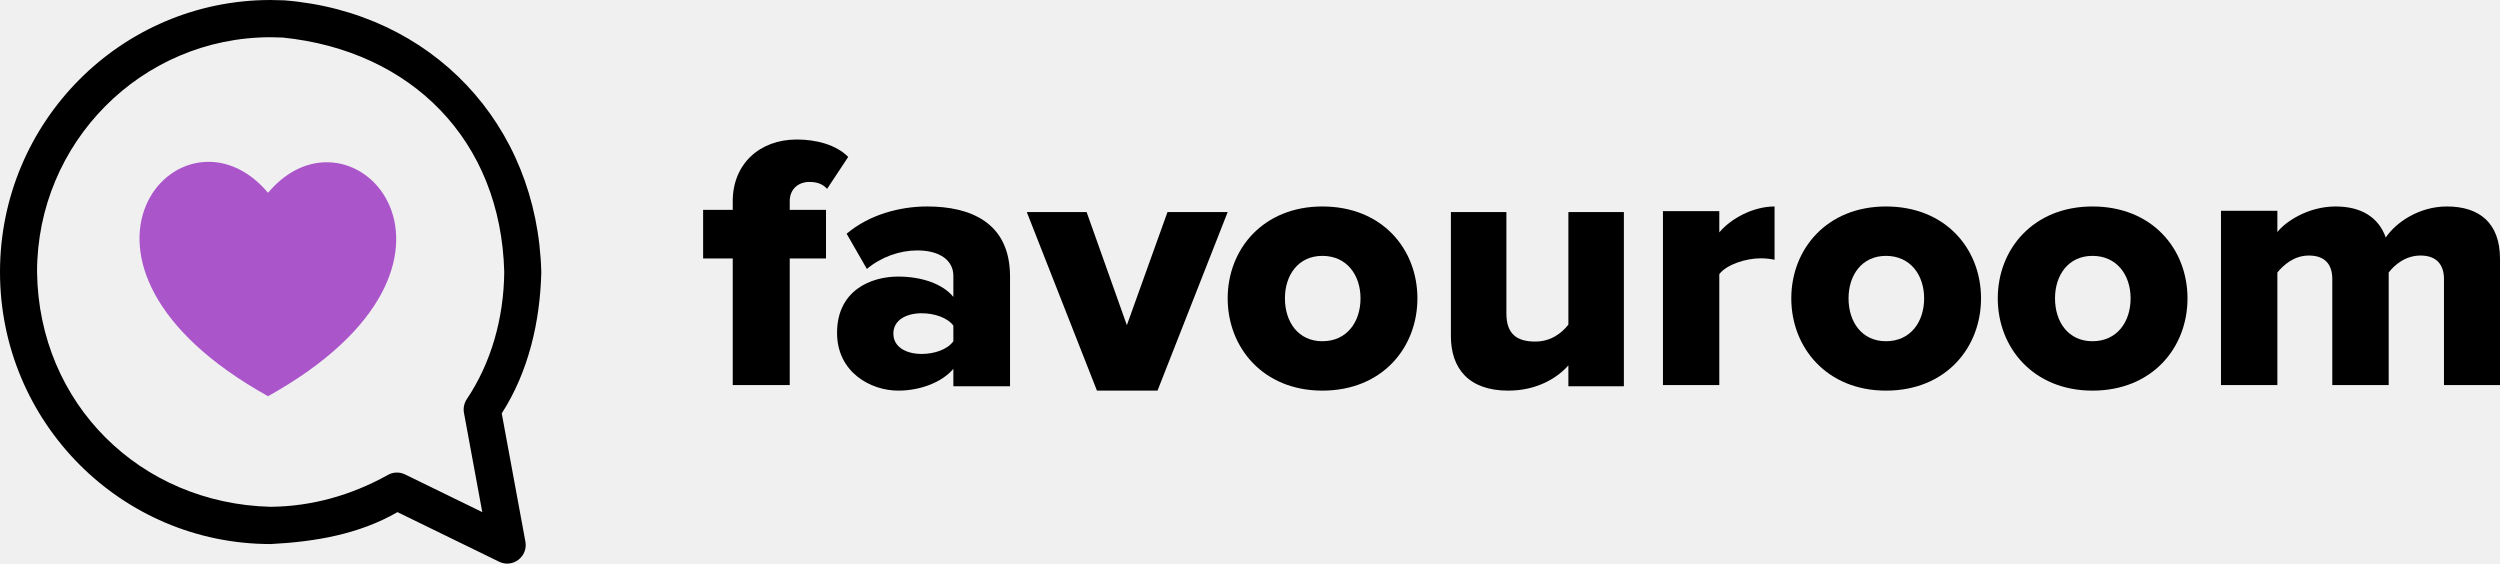
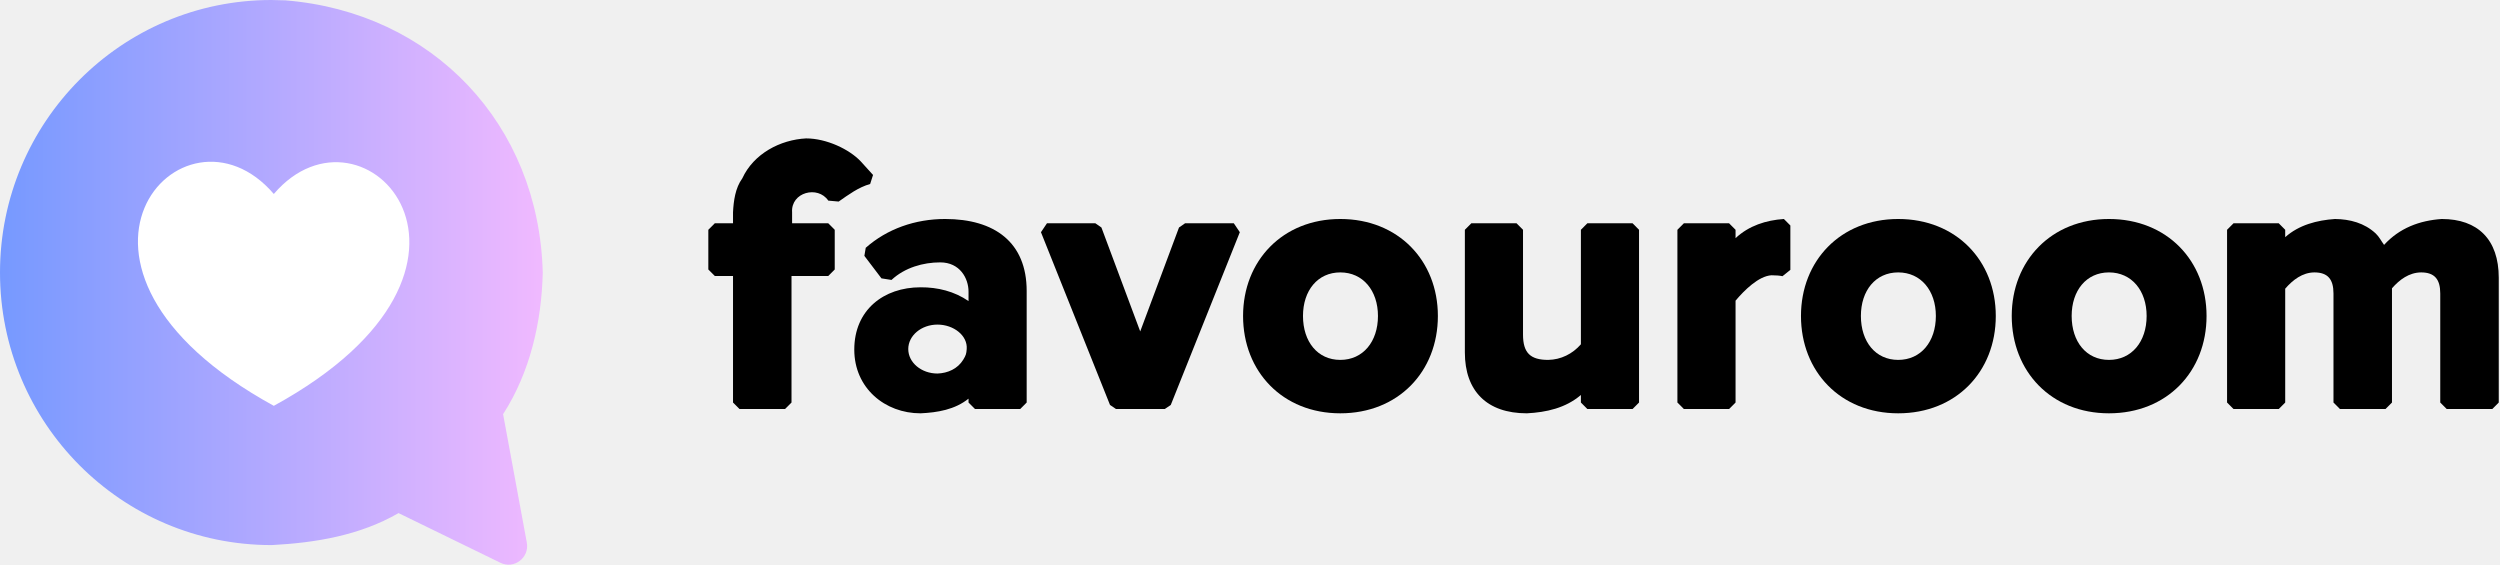
- <svg xmlns="http://www.w3.org/2000/svg" width="448px" height="101px" viewBox="0 0 448 101" version="1.1">
-   <defs />
-   <g id="Page-1" stroke="none" stroke-width="1" fill="none" fill-rule="evenodd">
-     <g id="Desktop" transform="translate(-496, -134)">
-       <g id="Page-1" transform="translate(496, 134)">
-         <path d="M48.03,71 C5.005,47.057 32.606,16.258 48.03,34.546 C63.239,16.451 91.058,47.057 48.03,71 Z" id="Fill-1" fill="#AB55CB" />
-         <path d="M48.5,0 L50.996,0.063 C77.318,2.181 96.332,22.198 97,48.778 C96.789,57.609 94.729,66.587 89.912,74.078 C90.586,77.73 91.26,81.383 91.934,85.036 C91.934,85.036 91.934,85.036 91.934,85.037 C93.042,91.042 93.534,93.712 94.15,97.048 C94.646,99.739 91.885,101.853 89.436,100.658 C87.053,99.495 85.147,98.565 80.859,96.473 C80.858,96.472 80.858,96.472 80.858,96.472 C77.647,94.906 74.437,93.339 71.227,91.773 C64.32,95.763 56.42,97.08 48.584,97.491 L48.5,97.493 C21.714,97.493 3.6852892e-05,75.668 0,48.746 C3.6852892e-05,21.825 21.714,6.97146302e-05 48.5,0 L48.5,0 Z M48.5,6.673 C25.381,6.673 6.639,25.51 6.639,48.746 C6.945,72.375 25.146,90.226 48.457,90.818 C55.882,90.757 62.954,88.744 69.421,85.157 C70.383,84.576 71.572,84.523 72.581,85.015 C75.686,86.53 78.17,87.743 83.757,90.469 C83.758,90.469 83.758,90.469 83.759,90.47 C85.648,91.392 84.76,90.958 86.424,91.77 C85.665,87.655 86.004,89.495 85.406,86.253 C85.406,86.253 85.406,86.253 85.406,86.252 C84.275,80.122 83.772,77.396 83.144,73.99 C82.985,73.129 83.169,72.24 83.657,71.514 C87.981,65.08 90.282,57.087 90.361,48.746 C89.758,25.098 73.697,9.075 50.654,6.728 L48.5,6.673 Z" id="Fill-2" fill="#000000" />
-         <path d="M141.52,69 L141.52,46.318 L148.02,46.318 L148.02,37.609 L141.52,37.609 L141.52,36.049 C141.52,33.839 143.112,32.604 145.036,32.604 C146.495,32.604 147.424,32.994 148.219,33.839 L152,28.12 C149.811,25.91 146.23,25 142.781,25 C136.082,25 131.306,29.42 131.306,36.049 L131.306,37.609 L126,37.609 L126,46.318 L131.306,46.318 L131.306,69 L141.52,69 Z" id="Fill-3" fill="#000000" />
-         <path d="M181,69.219 L181,49.562 C181,39.799 173.811,37 166.16,37 C161.279,37 155.804,38.432 151.715,41.882 L155.343,48.195 C157.915,46.047 161.213,44.876 164.379,44.876 C168.468,44.876 170.843,46.698 170.843,49.432 L170.843,53.207 C168.93,50.864 165.17,49.562 160.949,49.562 C156.068,49.562 150,52.035 150,59.651 C150,66.746 156.068,70 160.949,70 C165.038,70 168.864,68.438 170.843,66.095 L170.843,69.219 L181,69.219 Z M165.17,63.426 C162.466,63.426 160.092,62.254 160.092,59.781 C160.092,57.308 162.466,56.136 165.17,56.136 C167.413,56.136 169.787,56.917 170.843,58.349 L170.843,61.148 C169.787,62.645 167.413,63.426 165.17,63.426 Z" id="Fill-4" fill="#000000" />
-         <polygon id="Fill-5" fill="#000000" points="207.427 70 220 38 209.213 38 201.934 58.273 194.721 38 184 38 196.573 70" />
-         <path d="M236.968,70 C247.677,70 254,62.32 254,53.467 C254,44.615 247.677,37 236.968,37 C226.387,37 220,44.615 220,53.467 C220,62.32 226.387,70 236.968,70 Z M236.968,61.148 C232.645,61.148 230.258,57.698 230.258,53.467 C230.258,49.302 232.645,45.852 236.968,45.852 C241.355,45.852 243.806,49.302 243.806,53.467 C243.806,57.698 241.355,61.148 236.968,61.148 Z" id="Fill-6" fill="#000000" />
-         <path d="M291,69.224 L291,38 L281.054,38 L281.054,58.17 C279.892,59.657 277.954,61.208 275.113,61.208 C271.883,61.208 269.946,59.915 269.946,56.166 L269.946,38 L260,38 L260,60.238 C260,65.992 263.165,70 270.269,70 C275.5,70 279.117,67.673 281.054,65.475 L281.054,69.224 L291,69.224 Z" id="Fill-7" fill="#000000" />
-         <path d="M308.098,69 L308.098,49.129 C309.41,47.387 312.885,46.29 315.508,46.29 C316.557,46.29 317.41,46.419 318,46.548 L318,37 C314.197,37 310.197,39.129 308.098,41.645 L308.098,37.839 L298,37.839 L298,69 L308.098,69 Z" id="Fill-8" fill="#000000" />
-         <path d="M337.968,70 C348.677,70 355,62.32 355,53.467 C355,44.615 348.677,37 337.968,37 C327.387,37 321,44.615 321,53.467 C321,62.32 327.387,70 337.968,70 Z M337.968,61.148 C333.645,61.148 331.258,57.698 331.258,53.467 C331.258,49.302 333.645,45.852 337.968,45.852 C342.355,45.852 344.806,49.302 344.806,53.467 C344.806,57.698 342.355,61.148 337.968,61.148 Z" id="Fill-9" fill="#000000" />
-         <path d="M374.968,70 C385.677,70 392,62.32 392,53.467 C392,44.615 385.677,37 374.968,37 C364.387,37 358,44.615 358,53.467 C358,62.32 364.387,70 374.968,70 Z M374.968,61.148 C370.645,61.148 368.258,57.698 368.258,53.467 C368.258,49.302 370.645,45.852 374.968,45.852 C379.355,45.852 381.806,49.302 381.806,53.467 C381.806,57.698 379.355,61.148 374.968,61.148 Z" id="Fill-10" fill="#000000" />
-         <path d="M448,69 L448,46.374 C448,39.974 444.325,37 438.486,37 C433.499,37 429.365,39.844 427.528,42.56 C426.215,38.875 423.066,37 418.538,37 C413.551,37 409.483,39.78 408.105,41.59 L408.105,37.776 L398,37.776 L398,69 L408.105,69 L408.105,48.83 C409.155,47.537 411.058,45.792 413.748,45.792 C416.832,45.792 417.947,47.602 417.947,49.994 L417.947,69 L428.053,69 L428.053,48.83 C429.037,47.537 431.005,45.792 433.761,45.792 C436.78,45.792 437.961,47.602 437.961,49.994 L437.961,69 L448,69 Z" id="Fill-11" fill="#000000" />
+ <svg xmlns="http://www.w3.org/2000/svg" width="456px" height="103px" viewBox="0 0 456 103" version="1.1">
+   <defs>
+     <linearGradient x1="0%" y1="50%" x2="100%" y2="50%" id="linearGradient-1">
+       <stop stop-color="#7699FF" offset="0%" />
+       <stop stop-color="#F0B9FF" offset="100%" />
+     </linearGradient>
+   </defs>
+   <g id="Чат-заглушка" stroke="none" stroke-width="1" fill="none" fill-rule="evenodd">
+     <g id="Desktop" transform="translate(-495, -123)">
+       <g id="Page-1" transform="translate(495, 123)">
+         <path d="M52.047,0.065 C78.912,2.224 98.318,22.637 99,49.744 C98.785,58.75 96.683,67.906 91.766,75.544 C92.454,79.27 93.142,82.995 93.829,86.72 C93.829,86.72 93.829,86.72 93.829,86.72 C94.96,92.845 95.463,95.567 96.091,98.97 C96.598,101.714 93.78,103.87 91.28,102.651 C88.848,101.466 86.903,100.517 82.526,98.383 C82.526,98.383 82.526,98.383 82.525,98.382 C79.248,96.785 75.972,95.188 72.696,93.59 C65.646,97.659 57.583,99.003 49.586,99.422 L49.5,99.423 C22.162,99.423 3.76127454e-05,77.167 0,49.712 C3.76127454e-05,22.257 22.162,7.10951179e-05 49.5,0 L52.047,0.065 Z" id="Fill-1" fill="url(#linearGradient-1)" />
+         <g id="Group-13" transform="translate(25, 25)">
+           <path d="M24.944,49.024 C-21.358,23.644 8.345,-9.004 24.944,10.381 C41.313,-8.8 71.25,23.644 24.944,49.024 Z" id="Fill-3" fill="#FFFFFF" />
+           <path d="M359.676,14.944 C370.251,14.944 377.475,22.553 377.475,32.634 C377.475,42.77 370.262,50.389 359.675,50.389 C349.143,50.389 341.941,42.76 341.941,32.634 C341.941,22.563 349.153,14.944 359.675,14.944 L359.676,14.944 Z M359.676,24.687 C355.549,24.687 352.871,27.991 352.871,32.634 C352.871,37.335 355.542,40.646 359.675,40.645 C363.824,40.646 366.545,37.314 366.545,32.634 C366.545,28.012 363.818,24.687 359.675,24.687 L359.676,24.687 Z" id="Fill-4" fill="#000000" />
+           <path d="M321.232,14.944 C331.808,14.944 339.031,22.553 339.031,32.634 C339.031,42.77 331.818,50.389 321.232,50.389 C310.7,50.389 303.498,42.76 303.498,32.634 C303.498,22.563 310.71,14.944 321.232,14.944 L321.232,14.944 Z M321.232,24.687 C317.105,24.687 314.427,27.991 314.428,32.634 C314.427,37.335 317.099,40.646 321.232,40.645 C325.381,40.646 328.101,37.314 328.102,32.634 C328.101,28.012 325.374,24.687 321.232,24.687 L321.232,24.687 Z" id="Fill-5" fill="#000000" />
+           <path d="M219.47,14.944 C230.046,14.944 237.269,22.553 237.269,32.634 C237.269,42.77 230.056,50.389 219.47,50.389 C208.938,50.389 201.736,42.76 201.736,32.634 C201.736,22.563 208.948,14.944 219.47,14.944 L219.47,14.944 Z M219.47,24.687 C215.343,24.687 212.665,27.991 212.665,32.634 C212.665,37.335 215.337,40.646 219.47,40.645 C223.619,40.646 226.34,37.314 226.34,32.634 C226.34,28.012 223.612,24.687 219.47,24.687 L219.47,24.687 Z" id="Fill-6" fill="#000000" />
+           <path d="M147.387,14.944 C156.429,14.944 162.265,19.211 162.265,28.067 L162.265,48.42 L161.085,49.606 L152.841,49.606 L151.66,48.42 L151.66,47.714 C149.171,49.717 146.002,50.245 142.908,50.389 C136.412,50.389 130.821,45.791 130.821,38.766 C130.821,31.539 136.178,27.403 142.908,27.403 C146.037,27.387 149.074,28.135 151.66,29.916 L151.66,28.198 C151.66,25.739 150.064,22.858 146.5,22.858 C143.401,22.858 140.035,23.8 137.608,26.061 L135.778,25.774 L132.662,21.671 L132.909,20.198 C136.813,16.741 141.945,14.944 147.387,14.944 L147.387,14.944 Z M145.998,34.206 C143.055,34.206 140.668,36.205 140.668,38.669 C140.668,41.134 143.055,43.132 145.998,43.132 C147.861,43.067 149.678,42.281 150.701,40.601 C151.195,39.789 151.26,39.526 151.328,38.669 C151.521,36.212 148.942,34.206 145.998,34.206 L145.998,34.206 Z" id="Fill-7" fill="#000000" />
+           <path d="M251.616,15.726 L252.797,16.913 L252.797,36.026 C252.797,39.406 254.175,40.645 257.394,40.645 C259.72,40.604 261.83,39.55 263.355,37.8 L263.355,16.913 L264.535,15.726 L272.78,15.726 L273.96,16.913 L273.96,48.42 L272.78,49.606 L264.535,49.606 L263.355,48.42 L263.355,47.045 C260.568,49.428 257.059,50.205 253.499,50.389 C246.184,50.389 242.191,46.299 242.191,39.287 L242.191,16.913 L243.372,15.726 L251.616,15.726 Z" id="Fill-8" fill="#000000" />
+           <path d="M300.382,14.944 L301.562,16.13 L301.562,24.219 L300.126,25.377 C299.641,25.269 298.947,25.209 298.109,25.209 C295.754,25.357 293.143,27.97 291.565,29.842 L291.565,48.42 L290.384,49.606 L282.14,49.606 L280.959,48.42 L280.959,16.913 L282.14,15.727 L290.384,15.727 L291.565,16.913 L291.565,18.44 C293.996,16.161 297.127,15.165 300.382,14.944 L300.382,14.944 Z" id="Fill-9" fill="#000000" />
+           <polygon id="Fill-10" fill="#000000" points="174.795 15.727 175.9 16.496 182.975 35.453 190.049 16.496 191.154 15.727 200.048 15.727 201.143 17.355 188.549 48.862 187.454 49.606 178.56 49.606 177.465 48.862 164.871 17.355 165.966 15.727" />
+           <path d="M126.074,15.727 L127.255,16.913 L127.255,24.153 L126.074,25.339 L119.372,25.339 L119.372,48.42 L118.192,49.606 L109.883,49.606 L108.702,48.42 L108.702,25.339 L105.379,25.339 L104.199,24.153 L104.199,16.913 L105.379,15.727 L108.702,15.727 L108.702,13.734 C108.806,11.645 109.117,9.278 110.396,7.535 C112.469,3.022 117.325,0.481 122.067,0.242 L122.046,0.245 C125.724,0.246 129.922,2.214 132.016,4.454 L134.243,6.911 L133.715,8.559 C131.582,9.162 129.769,10.512 127.973,11.765 L126.079,11.593 C124.185,8.781 119.224,10.053 119.479,13.734 L119.479,15.727 L126.074,15.727 Z" id="Fill-11" fill="#000000" />
+           <path d="M420.374,14.944 C426.979,14.944 430.772,18.716 430.772,25.654 L430.772,48.42 L429.592,49.606 L421.282,49.606 L420.102,48.42 L420.102,28.524 C420.102,25.933 419.056,24.687 416.608,24.687 C414.428,24.707 412.671,26.004 411.297,27.587 L411.297,48.42 L410.116,49.606 L401.807,49.606 L400.627,48.42 L400.627,28.524 C400.627,25.933 399.581,24.687 397.133,24.687 C394.938,24.712 393.2,26.069 391.822,27.655 L391.822,48.42 L390.641,49.606 L382.397,49.606 L381.216,48.42 L381.216,16.913 L382.397,15.726 L390.641,15.726 L391.822,16.913 L391.822,18.259 C394.333,16.021 397.631,15.17 400.898,14.944 C403.616,14.975 406.279,15.671 408.324,17.581 C408.954,18.17 409.345,18.973 409.855,19.669 C412.662,16.596 416.312,15.224 420.374,14.944 L420.374,14.944 Z" id="Fill-12" fill="#000000" />
+         </g>
      </g>
    </g>
  </g>
</svg>
